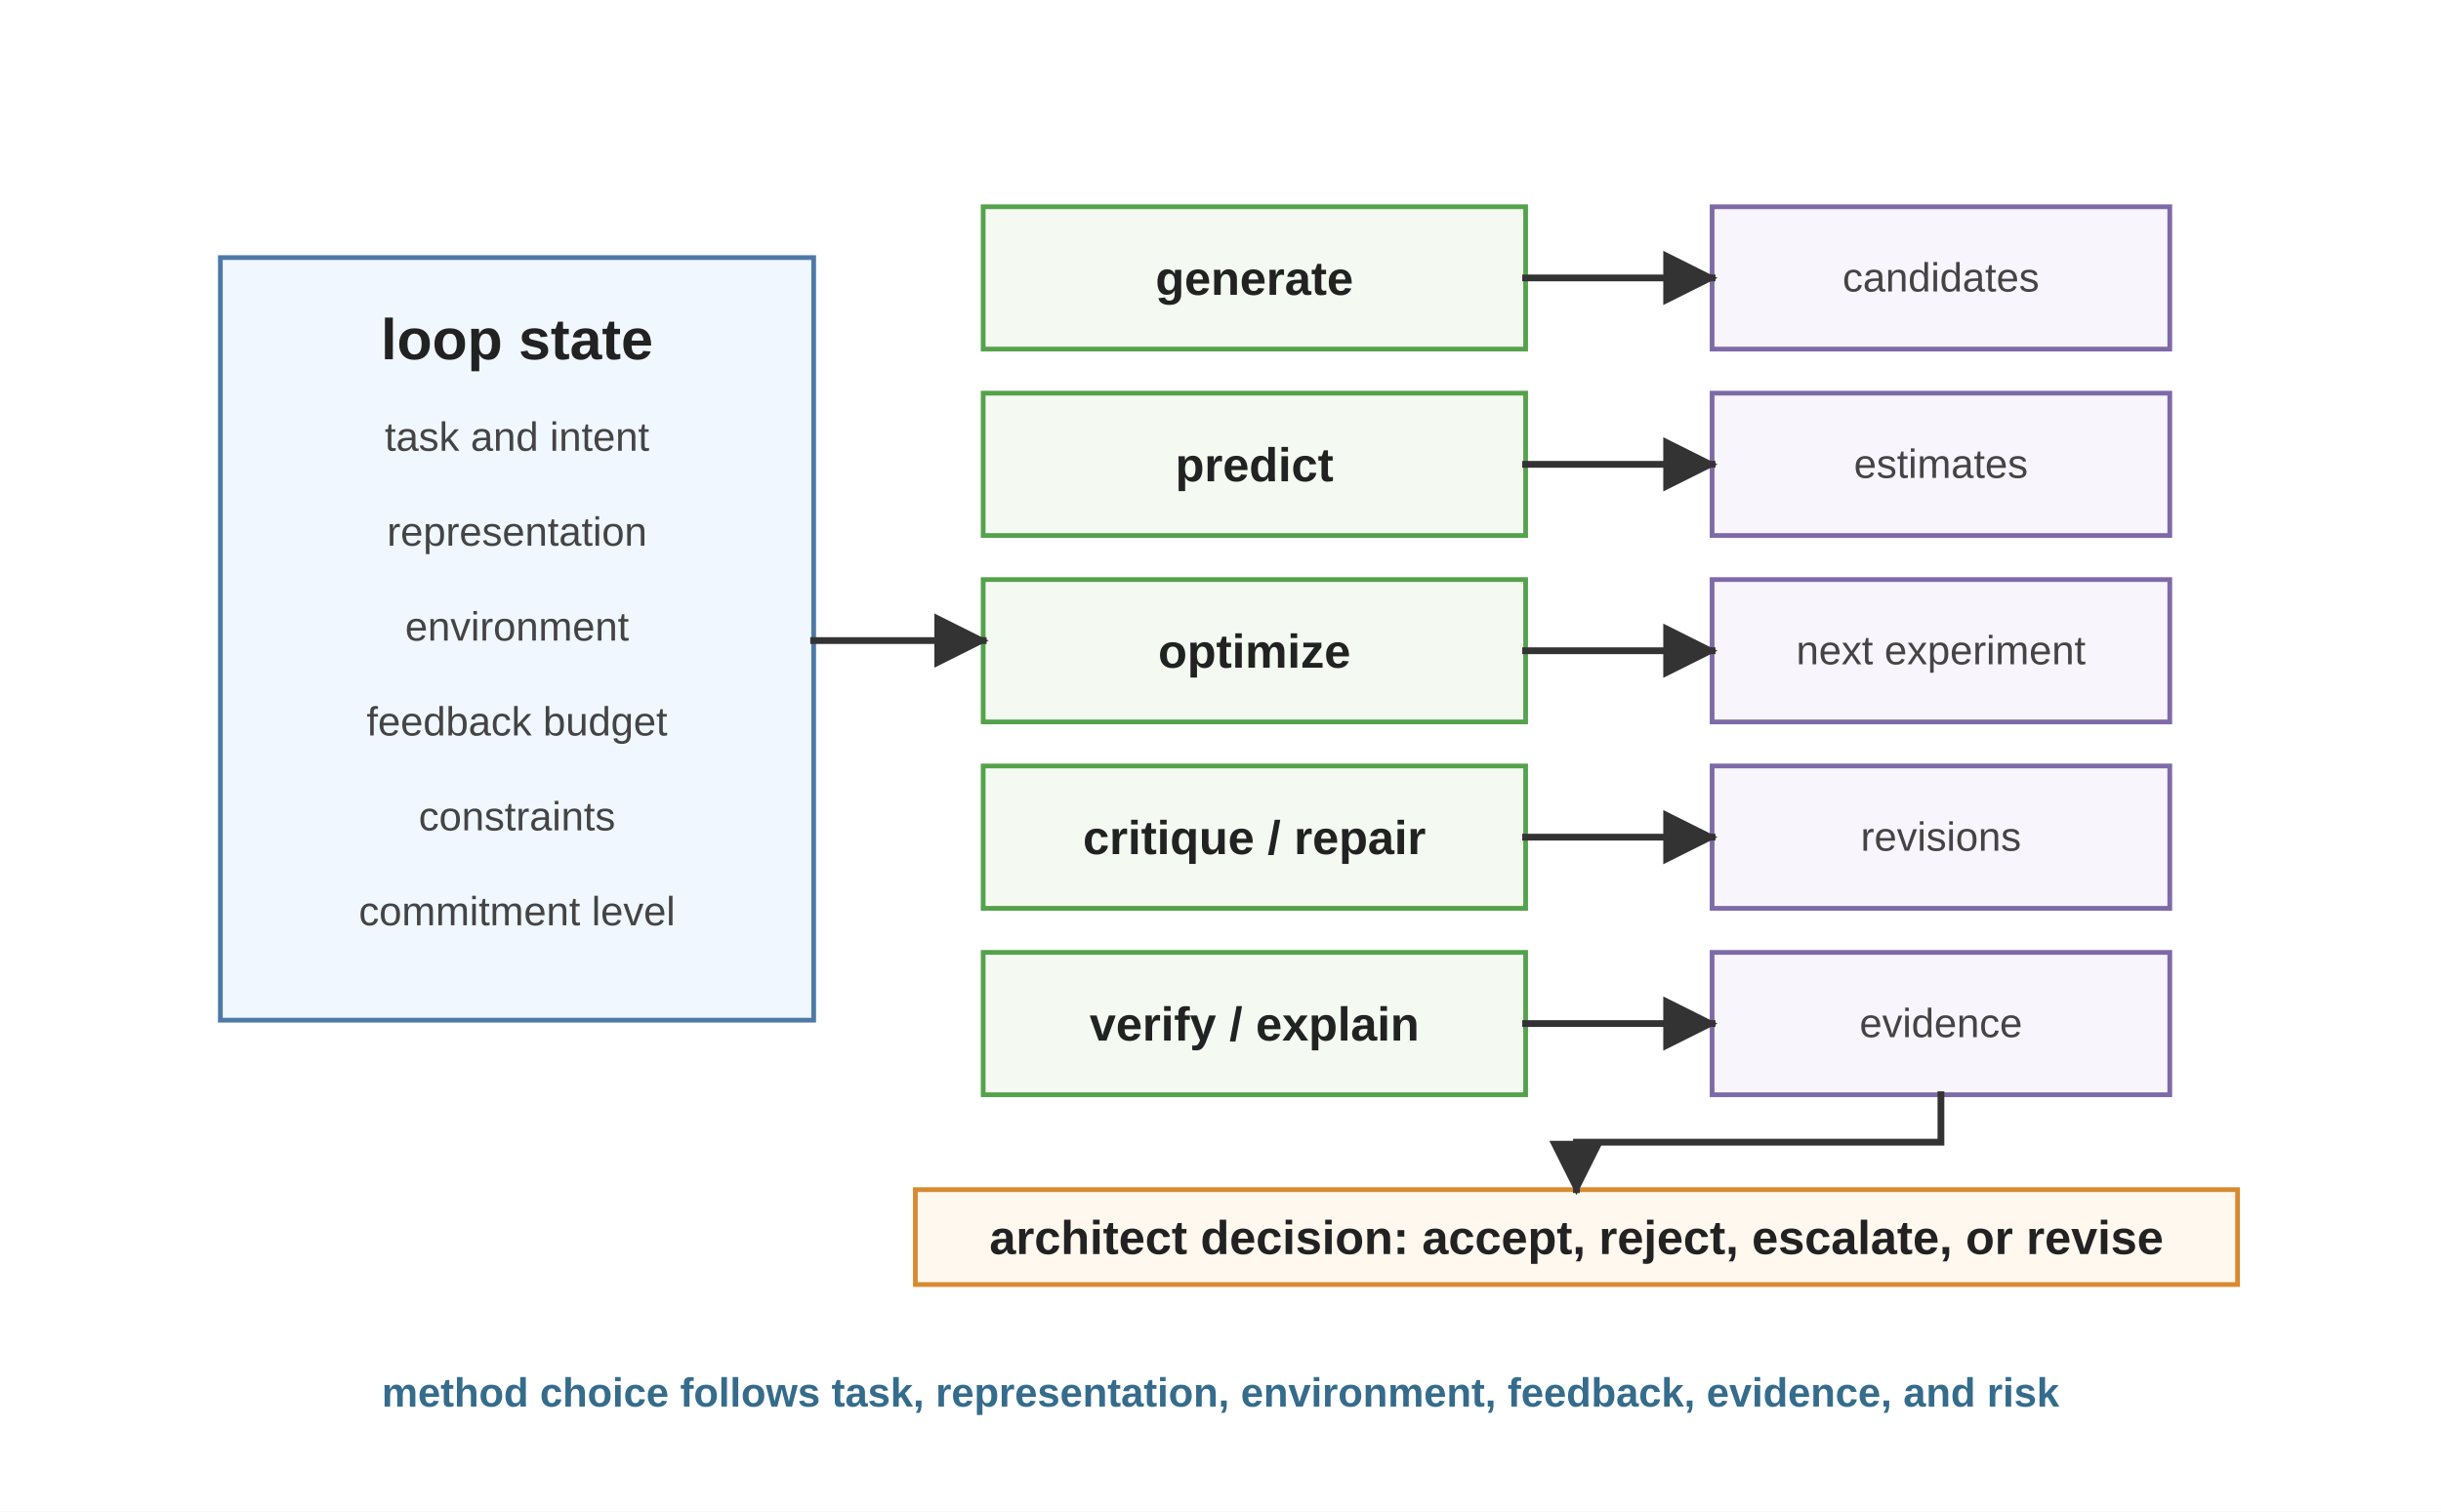
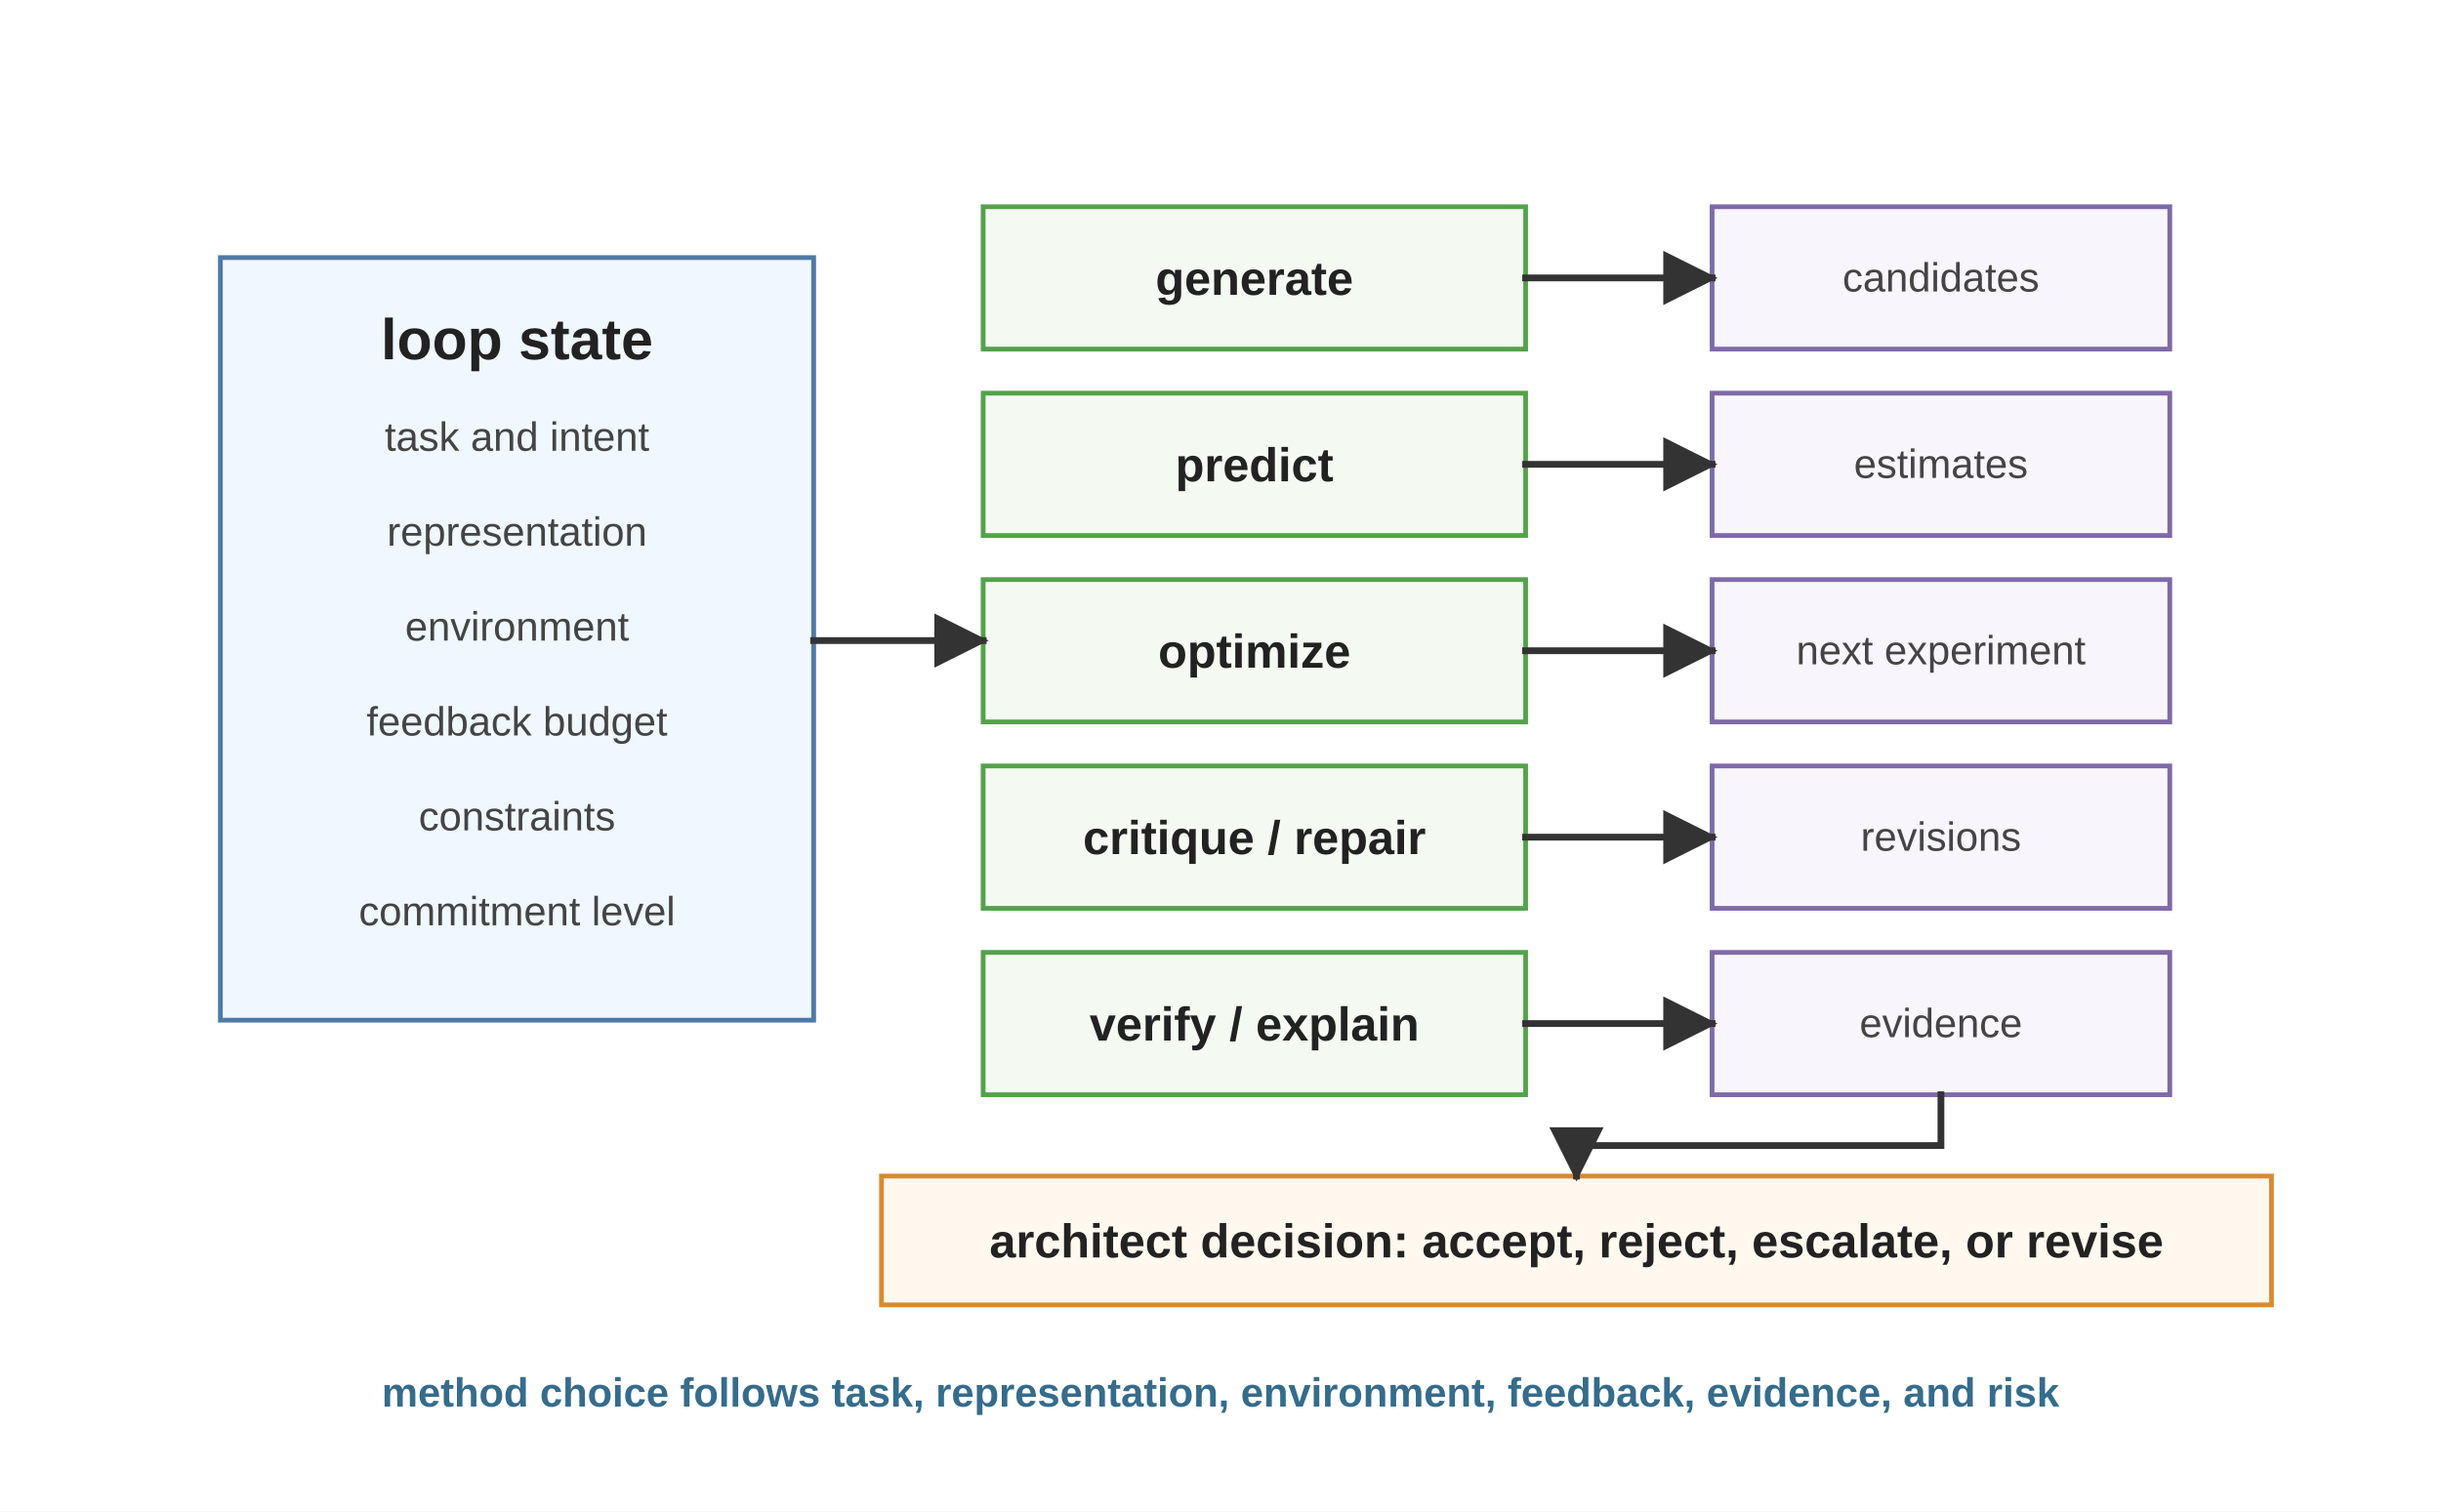
<svg xmlns="http://www.w3.org/2000/svg" viewBox="0 0 720 446" role="img">
  <defs>
    <marker id="arrow" viewBox="0 0 10 10" refX="9" refY="5" markerWidth="8" markerHeight="8" orient="auto">
      <path d="M 0 0 L 10 5 L 0 10 z" fill="#333333" />
    </marker>
    <style>
      .font { font-family: Arial, Helvetica, sans-serif; }
      .panel-title { font-size: 17px; font-weight: 700; fill: #222222; }
      .label { font-size: 14px; font-weight: 700; fill: #222222; }
      .small { font-size: 12px; fill: #444444; }
      .note { font-size: 12px; font-weight: 700; fill: #356C8C; }
      .state { fill: #F0F7FF; stroke: #4E79A7; stroke-width: 1.4; }
      .method { fill: #F4FAF2; stroke: #54A24B; stroke-width: 1.4; }
      .output { fill: #F8F5FC; stroke: #7E6AA8; stroke-width: 1.4; }
      .decision { fill: #FFF8EE; stroke: #D88A30; stroke-width: 1.4; }
      .arrow { stroke: #333333; stroke-width: 2; fill: none; stroke-linecap: square; stroke-linejoin: miter; }
    </style>
  </defs>
  <rect width="720" height="446" fill="#ffffff" />
  <g class="font" transform="translate(0,-54)">
    <rect class="state" x="65" y="130" width="175" height="225" />
    <text class="panel-title" x="152.5" y="160" text-anchor="middle">loop state</text>
    <text class="small" x="152.5" y="187" text-anchor="middle">task and intent</text>
    <text class="small" x="152.5" y="215" text-anchor="middle">representation</text>
    <text class="small" x="152.5" y="243" text-anchor="middle">environment</text>
    <text class="small" x="152.5" y="271" text-anchor="middle">feedback budget</text>
    <text class="small" x="152.5" y="299" text-anchor="middle">constraints</text>
    <text class="small" x="152.5" y="327" text-anchor="middle">commitment level</text>
    <rect class="method" x="290" y="115" width="160" height="42" />
    <text class="label" x="370" y="141" text-anchor="middle">generate</text>
    <rect class="method" x="290" y="170" width="160" height="42" />
    <text class="label" x="370" y="196" text-anchor="middle">predict</text>
    <rect class="method" x="290" y="225" width="160" height="42" />
    <text class="label" x="370" y="251" text-anchor="middle">optimize</text>
    <rect class="method" x="290" y="280" width="160" height="42" />
    <text class="label" x="370" y="306" text-anchor="middle">critique / repair</text>
    <rect class="method" x="290" y="335" width="160" height="42" />
    <text class="label" x="370" y="361" text-anchor="middle">verify / explain</text>
    <rect class="output" x="505" y="115" width="135" height="42" />
    <text class="small" x="572.5" y="140" text-anchor="middle">candidates</text>
    <rect class="output" x="505" y="170" width="135" height="42" />
    <text class="small" x="572.5" y="195" text-anchor="middle">estimates</text>
    <rect class="output" x="505" y="225" width="135" height="42" />
    <text class="small" x="572.5" y="250" text-anchor="middle">next experiment</text>
    <rect class="output" x="505" y="280" width="135" height="42" />
    <text class="small" x="572.5" y="305" text-anchor="middle">revisions</text>
    <rect class="output" x="505" y="335" width="135" height="42" />
    <text class="small" x="572.5" y="360" text-anchor="middle">evidence</text>
-     <rect class="decision" x="270" y="405" width="390" height="28" />
-     <text class="label" x="465" y="424" text-anchor="middle">architect decision: accept, reject, escalate, or revise</text>
+     <rect class="decision" x="260" y="401" width="410" height="38" />
+     <text class="label" x="465" y="425" text-anchor="middle">architect decision: accept, reject, escalate, or revise</text>
    <line class="arrow" x1="240" y1="243" x2="290" y2="243" marker-end="url(#arrow)" />
    <line class="arrow" x1="450" y1="136" x2="505" y2="136" marker-end="url(#arrow)" />
    <line class="arrow" x1="450" y1="191" x2="505" y2="191" marker-end="url(#arrow)" />
    <line class="arrow" x1="450" y1="246" x2="505" y2="246" marker-end="url(#arrow)" />
    <line class="arrow" x1="450" y1="301" x2="505" y2="301" marker-end="url(#arrow)" />
    <line class="arrow" x1="450" y1="356" x2="505" y2="356" marker-end="url(#arrow)" />
-     <polyline class="arrow" points="572.5,377 572.5,391 465,391 465,405" marker-end="url(#arrow)" />
+     <polyline class="arrow" points="572.5,377 572.5,392 465,392 465,401" marker-end="url(#arrow)" />
    <text class="note" x="360" y="469" text-anchor="middle">method choice follows task, representation, environment, feedback, evidence, and risk</text>
  </g>
</svg>
